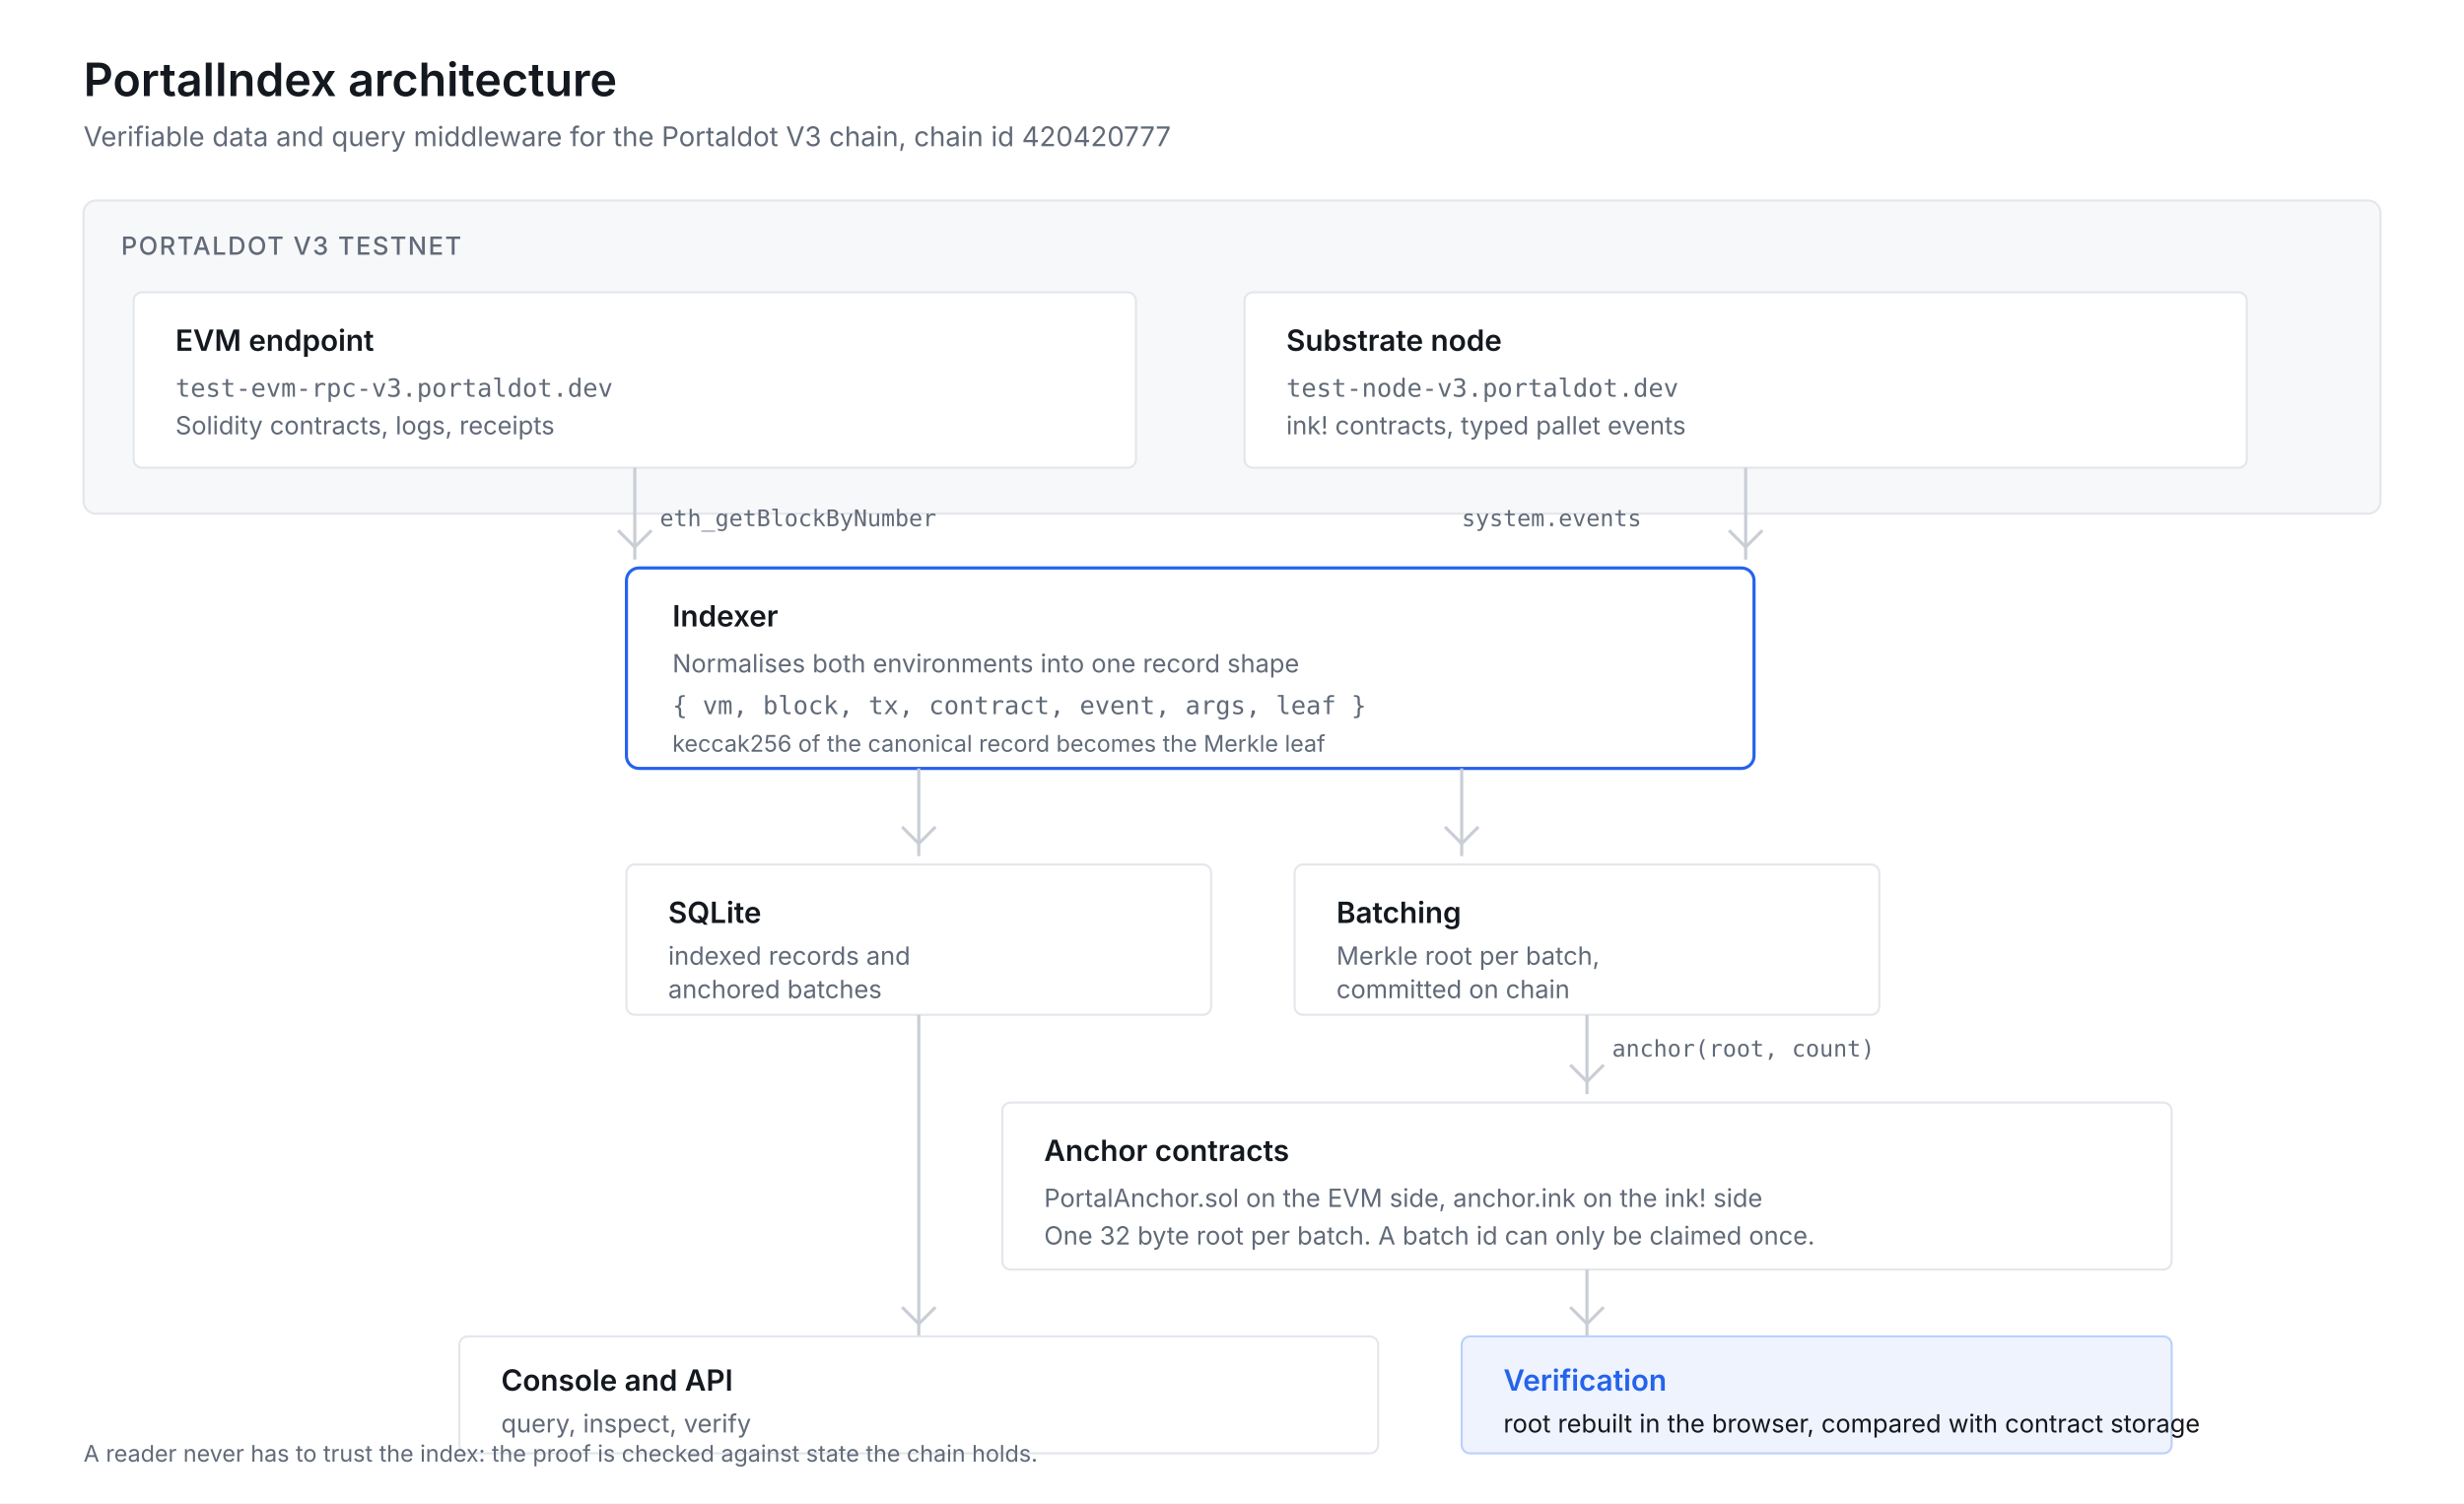
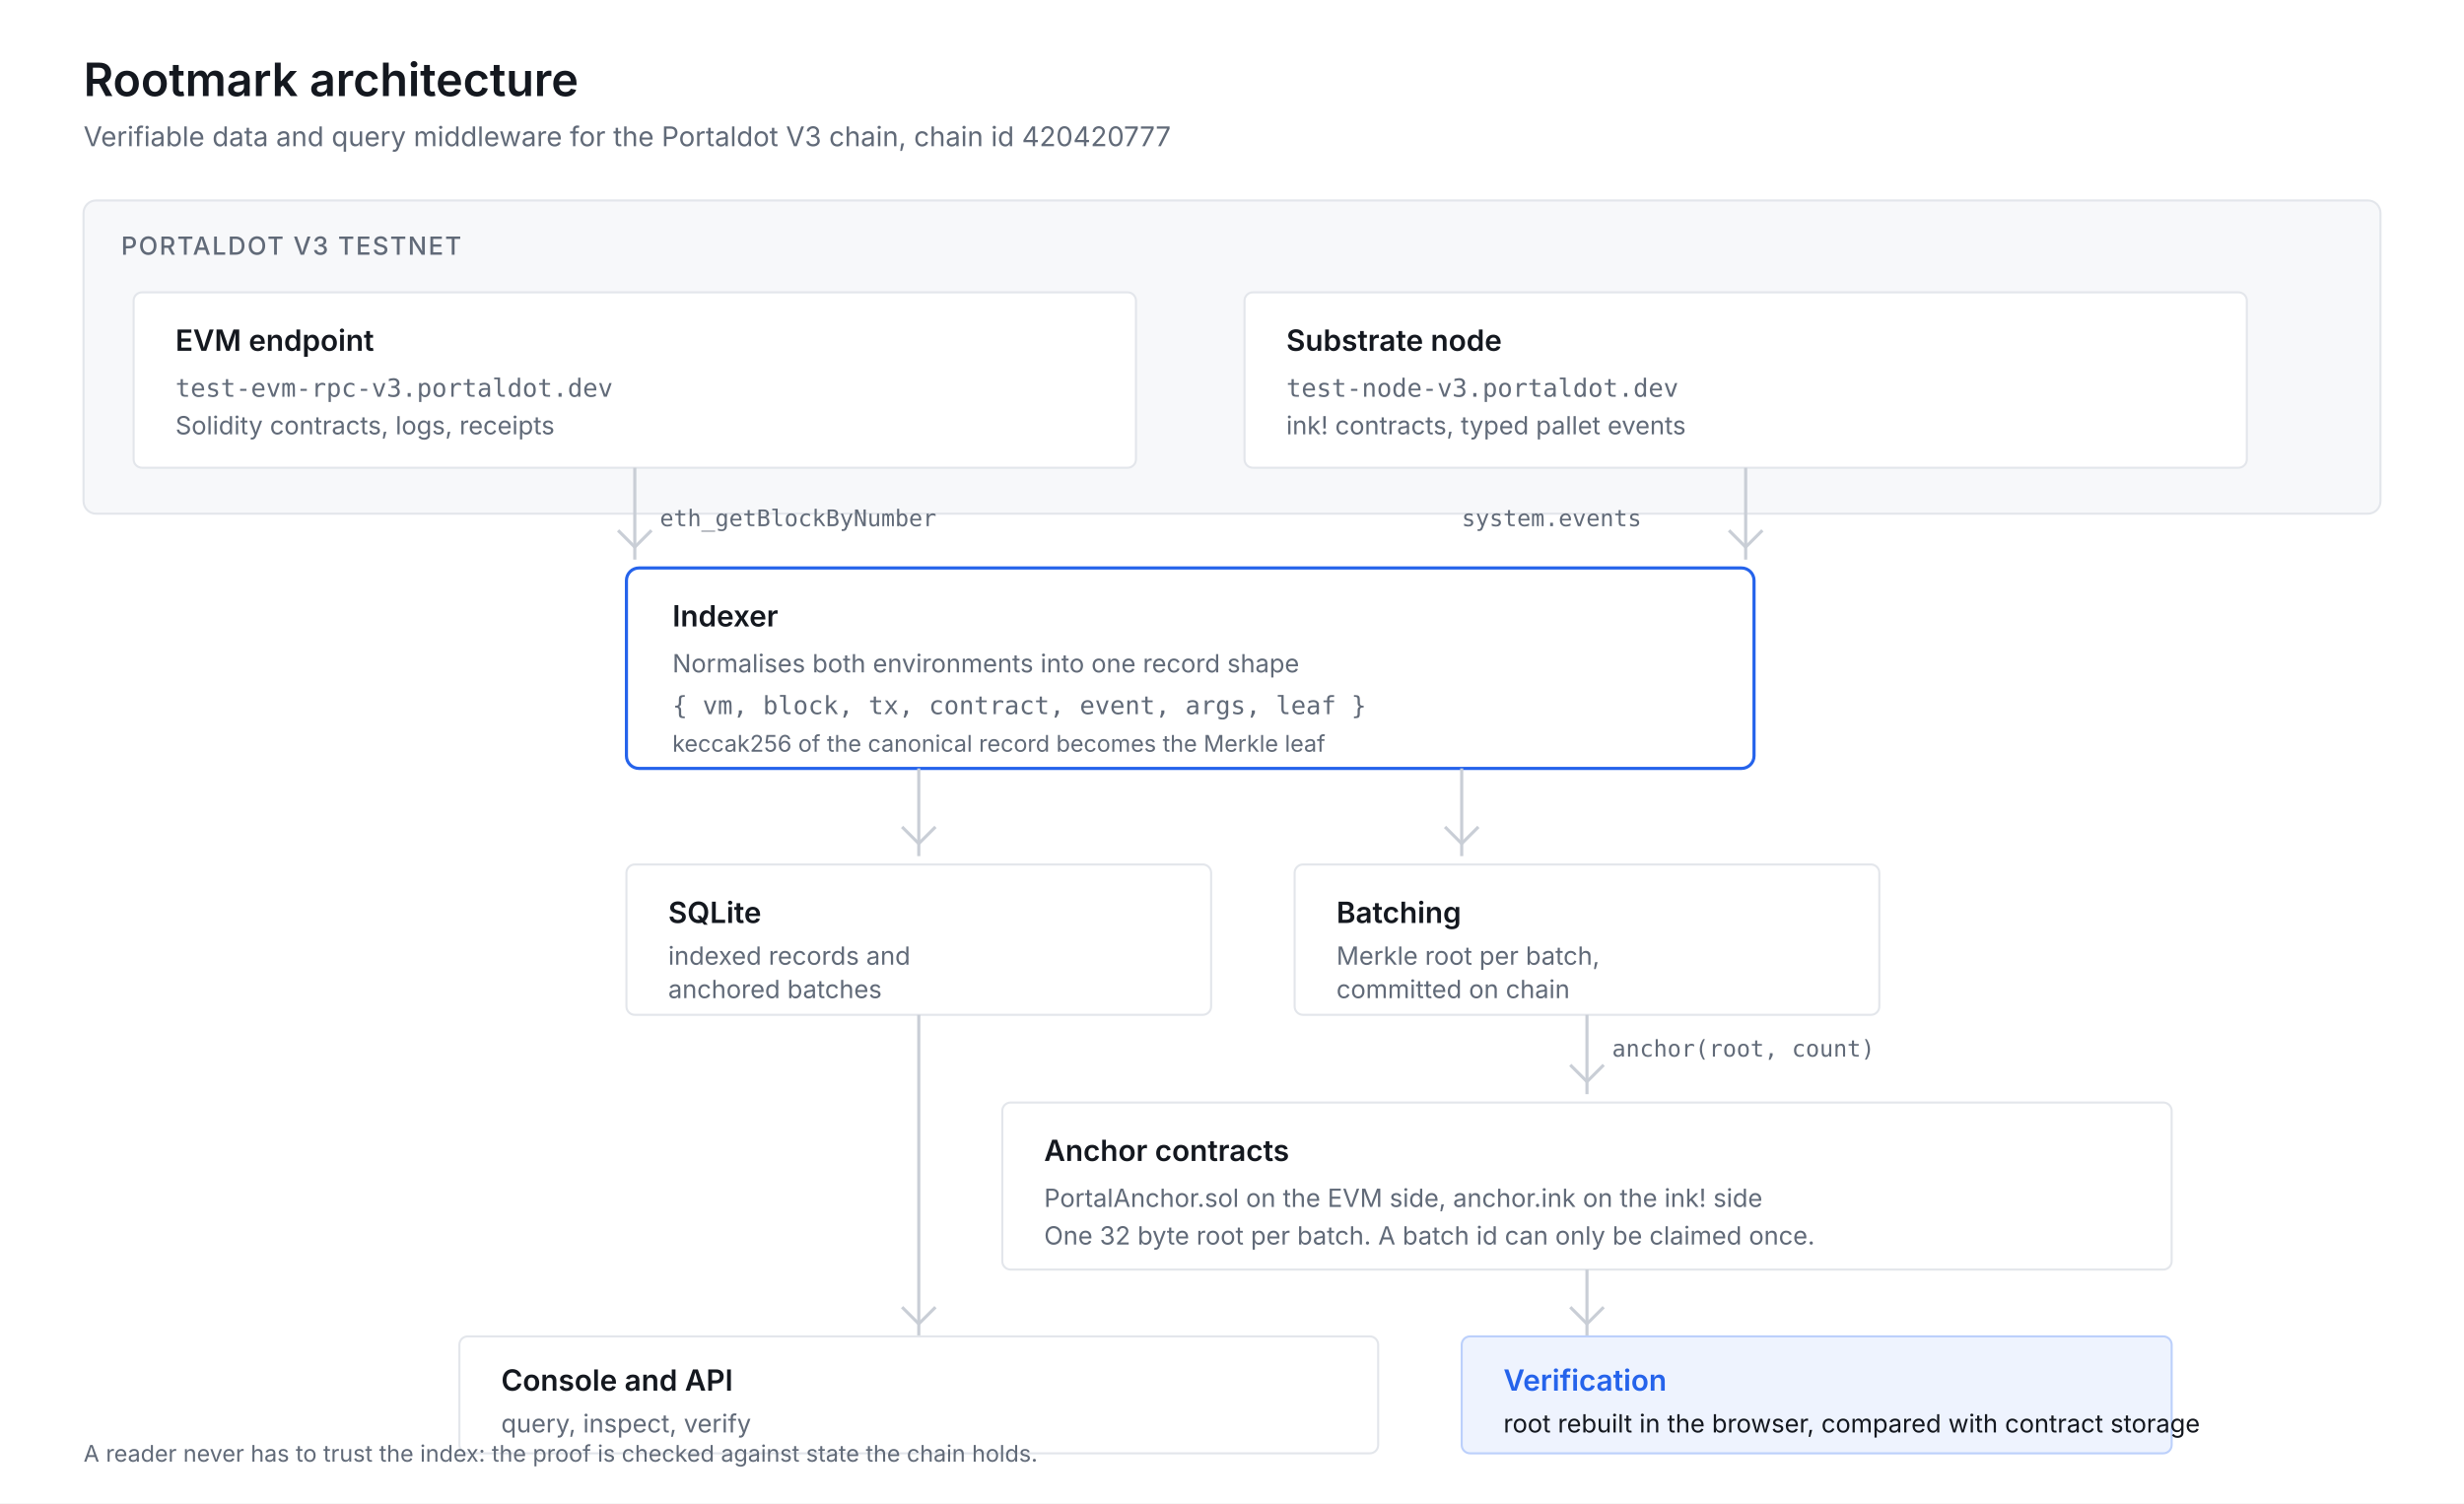
<svg xmlns="http://www.w3.org/2000/svg" width="1180" height="720" viewBox="0 0 1180 720" font-family="Inter, Helvetica, Arial, sans-serif">
  <rect width="1180" height="720" fill="#ffffff" />
-   <text x="40" y="46" font-size="22" font-weight="600" fill="#14181f">PortalIndex architecture</text>
+   <text x="40" y="46" font-size="22" font-weight="600" fill="#14181f">Rootmark architecture</text>
  <text x="40" y="70" font-size="13" fill="#616a78">Verifiable data and query middleware for the Portaldot V3 chain, chain id 420420777</text>
  <rect x="40" y="96" width="1100" height="150" rx="6" fill="#f7f8fa" stroke="#e3e6eb" />
  <text x="58" y="122" font-size="12" font-weight="500" letter-spacing="0.06em" fill="#616a78">PORTALDOT V3 TESTNET</text>
  <rect x="64" y="140" width="480" height="84" rx="4" fill="#ffffff" stroke="#e3e6eb" />
  <text x="84" y="168" font-size="14" font-weight="600" fill="#14181f">EVM endpoint</text>
  <text x="84" y="190" font-size="12" fill="#616a78" font-family="IBM Plex Mono, monospace">test-evm-rpc-v3.portaldot.dev</text>
  <text x="84" y="208" font-size="12" fill="#616a78">Solidity contracts, logs, receipts</text>
  <rect x="596" y="140" width="480" height="84" rx="4" fill="#ffffff" stroke="#e3e6eb" />
  <text x="616" y="168" font-size="14" font-weight="600" fill="#14181f">Substrate node</text>
  <text x="616" y="190" font-size="12" fill="#616a78" font-family="IBM Plex Mono, monospace">test-node-v3.portaldot.dev</text>
  <text x="616" y="208" font-size="12" fill="#616a78">ink! contracts, typed pallet events</text>
  <path d="M304 224 L304 268" stroke="#c9ced6" stroke-width="1.5" fill="none" />
  <path d="M836 224 L836 268" stroke="#c9ced6" stroke-width="1.5" fill="none" />
  <path d="M304 262 L312 254 M304 262 L296 254" stroke="#c9ced6" stroke-width="1.5" fill="none" />
  <path d="M836 262 L844 254 M836 262 L828 254" stroke="#c9ced6" stroke-width="1.5" fill="none" />
  <text x="316" y="252" font-size="11" fill="#616a78" font-family="IBM Plex Mono, monospace">eth_getBlockByNumber</text>
  <text x="700" y="252" font-size="11" fill="#616a78" font-family="IBM Plex Mono, monospace">system.events</text>
  <rect x="300" y="272" width="540" height="96" rx="6" fill="#ffffff" stroke="#2563eb" stroke-width="1.5" />
  <text x="322" y="300" font-size="14" font-weight="600" fill="#14181f">Indexer</text>
  <text x="322" y="322" font-size="12" fill="#616a78">Normalises both environments into one record shape</text>
  <text x="322" y="342" font-size="12" fill="#616a78" font-family="IBM Plex Mono, monospace">{ vm, block, tx, contract, event, args, leaf }</text>
  <text x="322" y="360" font-size="11" fill="#616a78">keccak256 of the canonical record becomes the Merkle leaf</text>
  <path d="M440 368 L440 410" stroke="#c9ced6" stroke-width="1.5" fill="none" />
  <path d="M700 368 L700 410" stroke="#c9ced6" stroke-width="1.5" fill="none" />
  <path d="M440 404 L448 396 M440 404 L432 396" stroke="#c9ced6" stroke-width="1.5" fill="none" />
  <path d="M700 404 L708 396 M700 404 L692 396" stroke="#c9ced6" stroke-width="1.5" fill="none" />
  <rect x="300" y="414" width="280" height="72" rx="4" fill="#ffffff" stroke="#e3e6eb" />
  <text x="320" y="442" font-size="14" font-weight="600" fill="#14181f">SQLite</text>
  <text x="320" y="462" font-size="12" fill="#616a78">indexed records and</text>
  <text x="320" y="478" font-size="12" fill="#616a78">anchored batches</text>
  <rect x="620" y="414" width="280" height="72" rx="4" fill="#ffffff" stroke="#e3e6eb" />
  <text x="640" y="442" font-size="14" font-weight="600" fill="#14181f">Batching</text>
  <text x="640" y="462" font-size="12" fill="#616a78">Merkle root per batch,</text>
  <text x="640" y="478" font-size="12" fill="#616a78">committed on chain</text>
  <path d="M760 486 L760 524" stroke="#c9ced6" stroke-width="1.5" fill="none" />
  <path d="M760 518 L768 510 M760 518 L752 510" stroke="#c9ced6" stroke-width="1.5" fill="none" />
  <text x="772" y="506" font-size="11" fill="#616a78" font-family="IBM Plex Mono, monospace">anchor(root, count)</text>
  <rect x="480" y="528" width="560" height="80" rx="4" fill="#ffffff" stroke="#e3e6eb" />
  <text x="500" y="556" font-size="14" font-weight="600" fill="#14181f">Anchor contracts</text>
  <text x="500" y="578" font-size="12" fill="#616a78">PortalAnchor.sol on the EVM side, anchor.ink on the ink! side</text>
  <text x="500" y="596" font-size="12" fill="#616a78">One 32 byte root per batch. A batch id can only be claimed once.</text>
  <path d="M440 486 L440 640" stroke="#c9ced6" stroke-width="1.5" fill="none" />
  <path d="M760 608 L760 640" stroke="#c9ced6" stroke-width="1.5" fill="none" />
  <path d="M440 634 L448 626 M440 634 L432 626" stroke="#c9ced6" stroke-width="1.5" fill="none" />
  <path d="M760 634 L768 626 M760 634 L752 626" stroke="#c9ced6" stroke-width="1.5" fill="none" />
  <rect x="220" y="640" width="440" height="56" rx="4" fill="#ffffff" stroke="#e3e6eb" />
  <text x="240" y="666" font-size="14" font-weight="600" fill="#14181f">Console and API</text>
  <text x="240" y="686" font-size="12" fill="#616a78">query, inspect, verify</text>
  <rect x="700" y="640" width="340" height="56" rx="4" fill="#eef3fe" stroke="#bcd0fb" />
  <text x="720" y="666" font-size="14" font-weight="600" fill="#2563eb">Verification</text>
  <text x="720" y="686" font-size="12" fill="#14181f">root rebuilt in the browser, compared with contract storage</text>
  <text x="40" y="700" font-size="11" fill="#616a78">A reader never has to trust the index: the proof is checked against state the chain holds.</text>
</svg>
